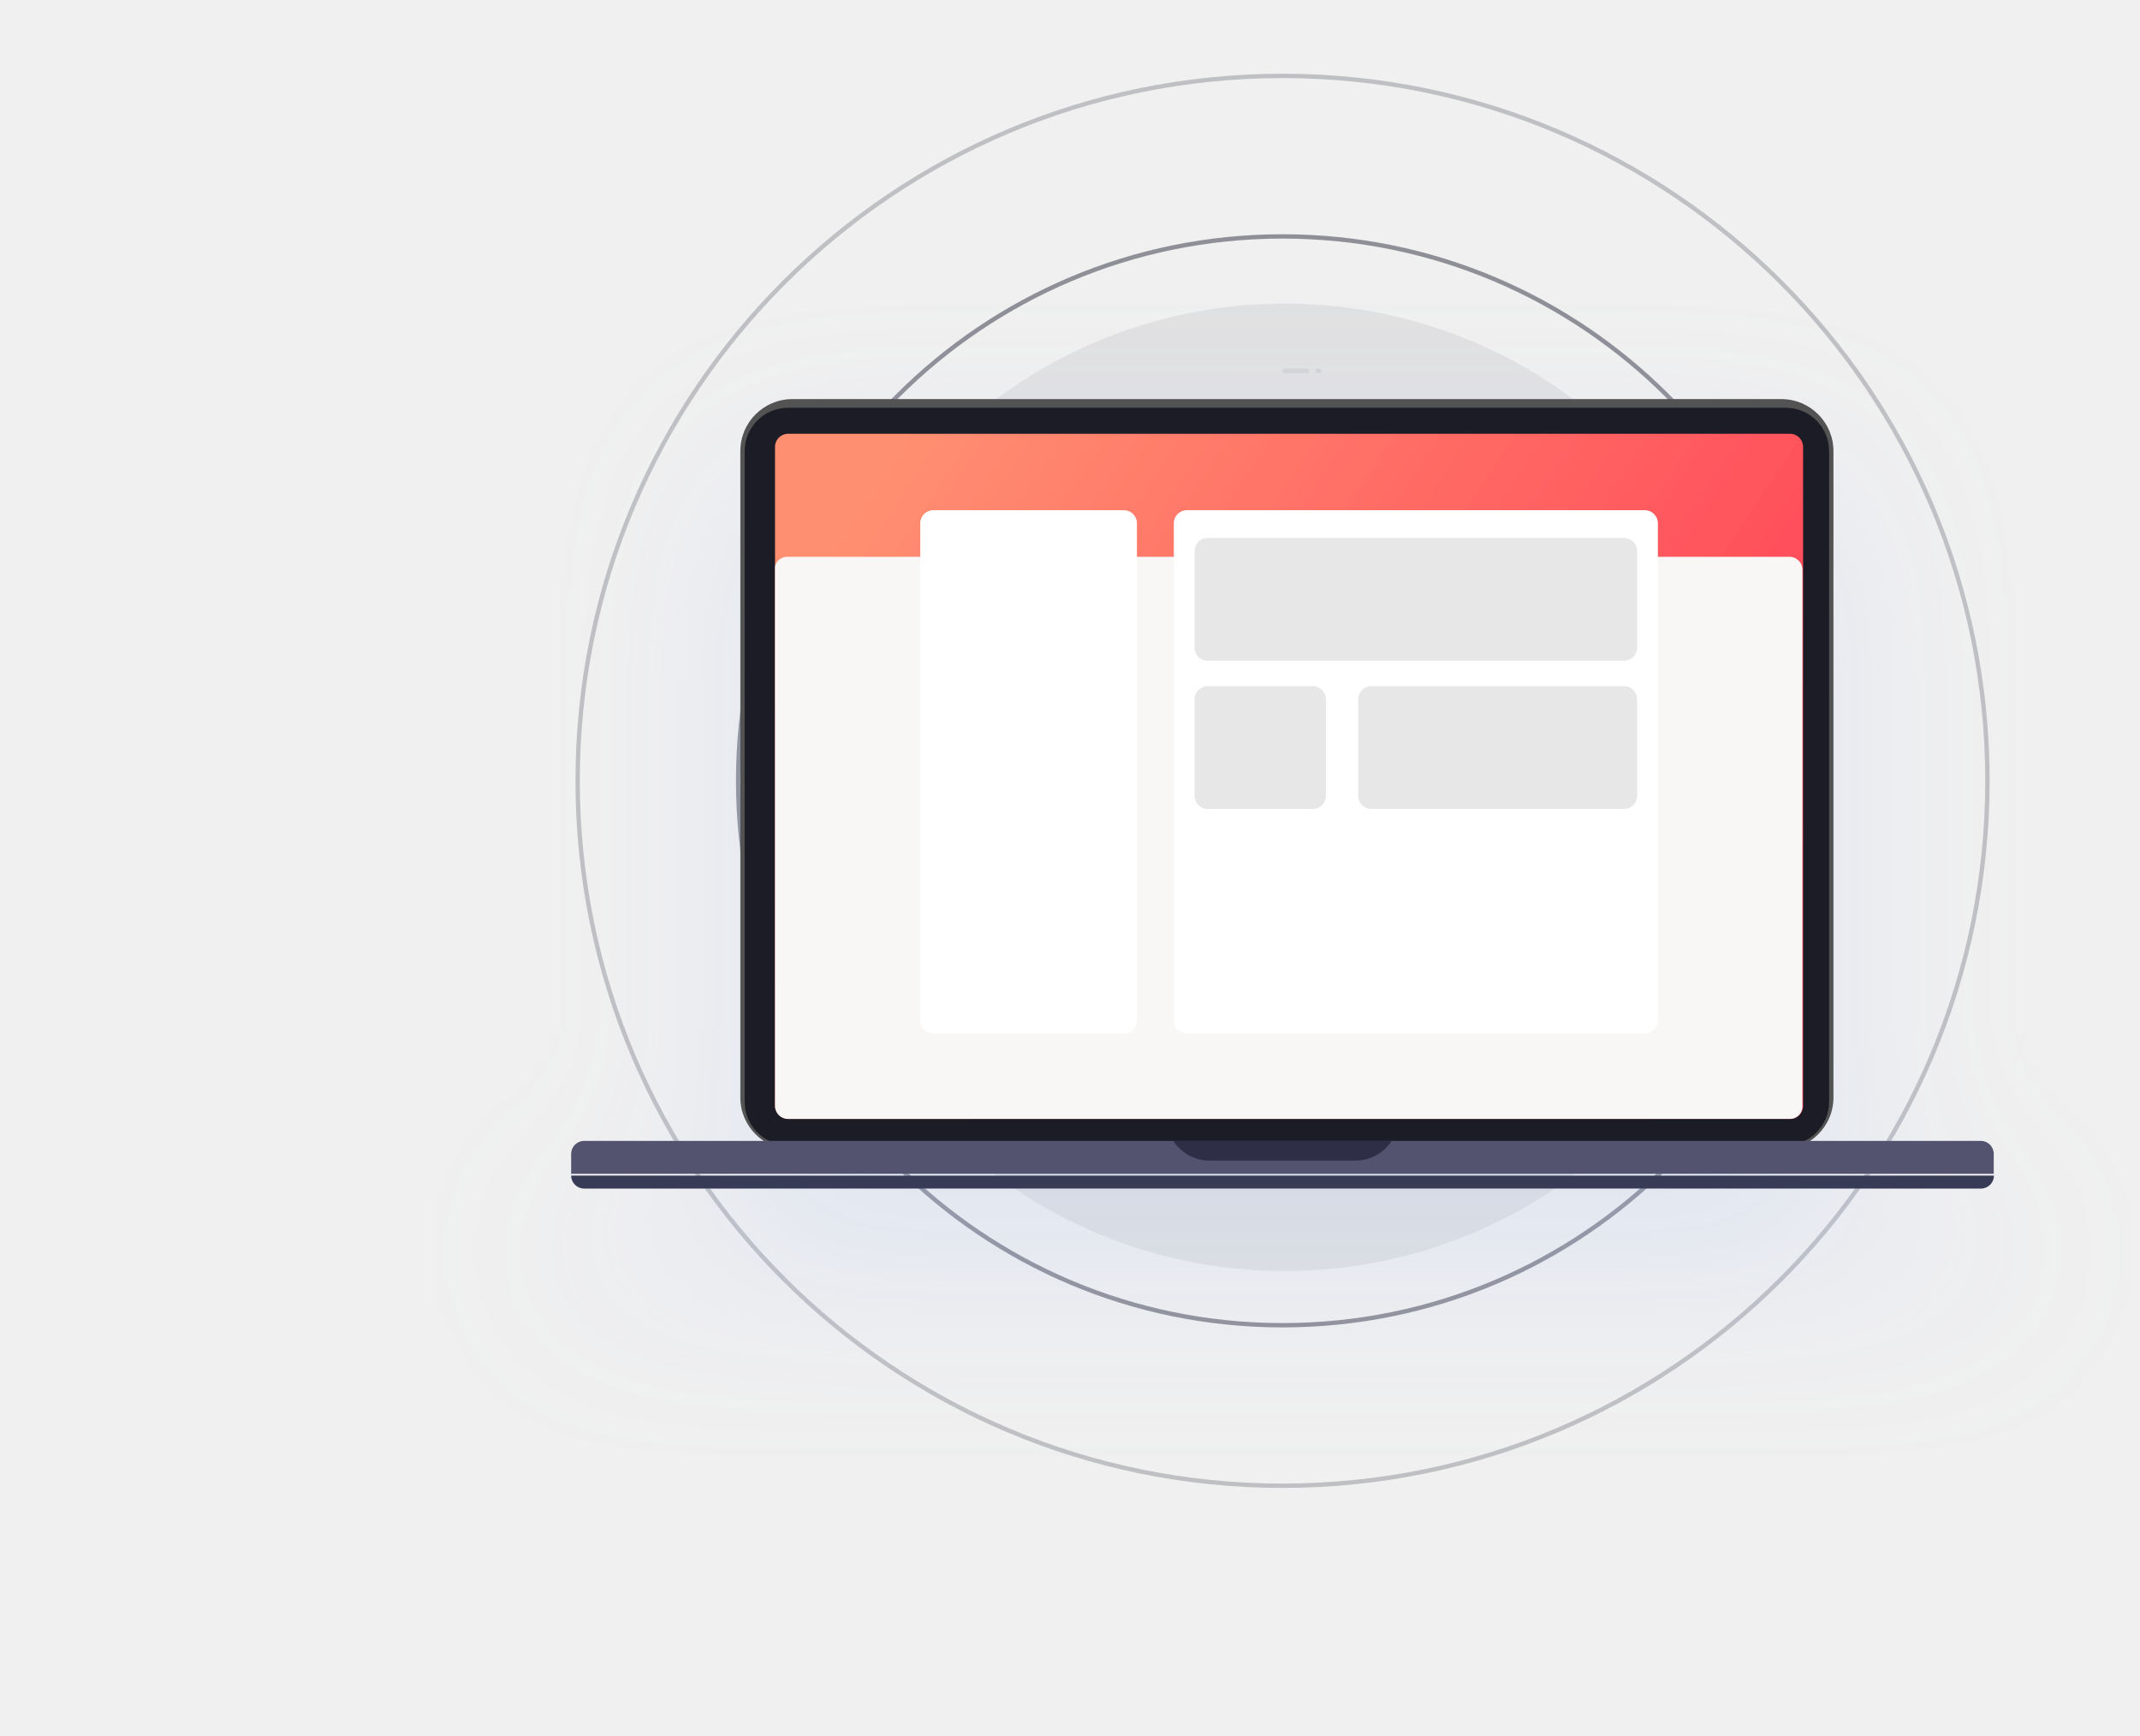
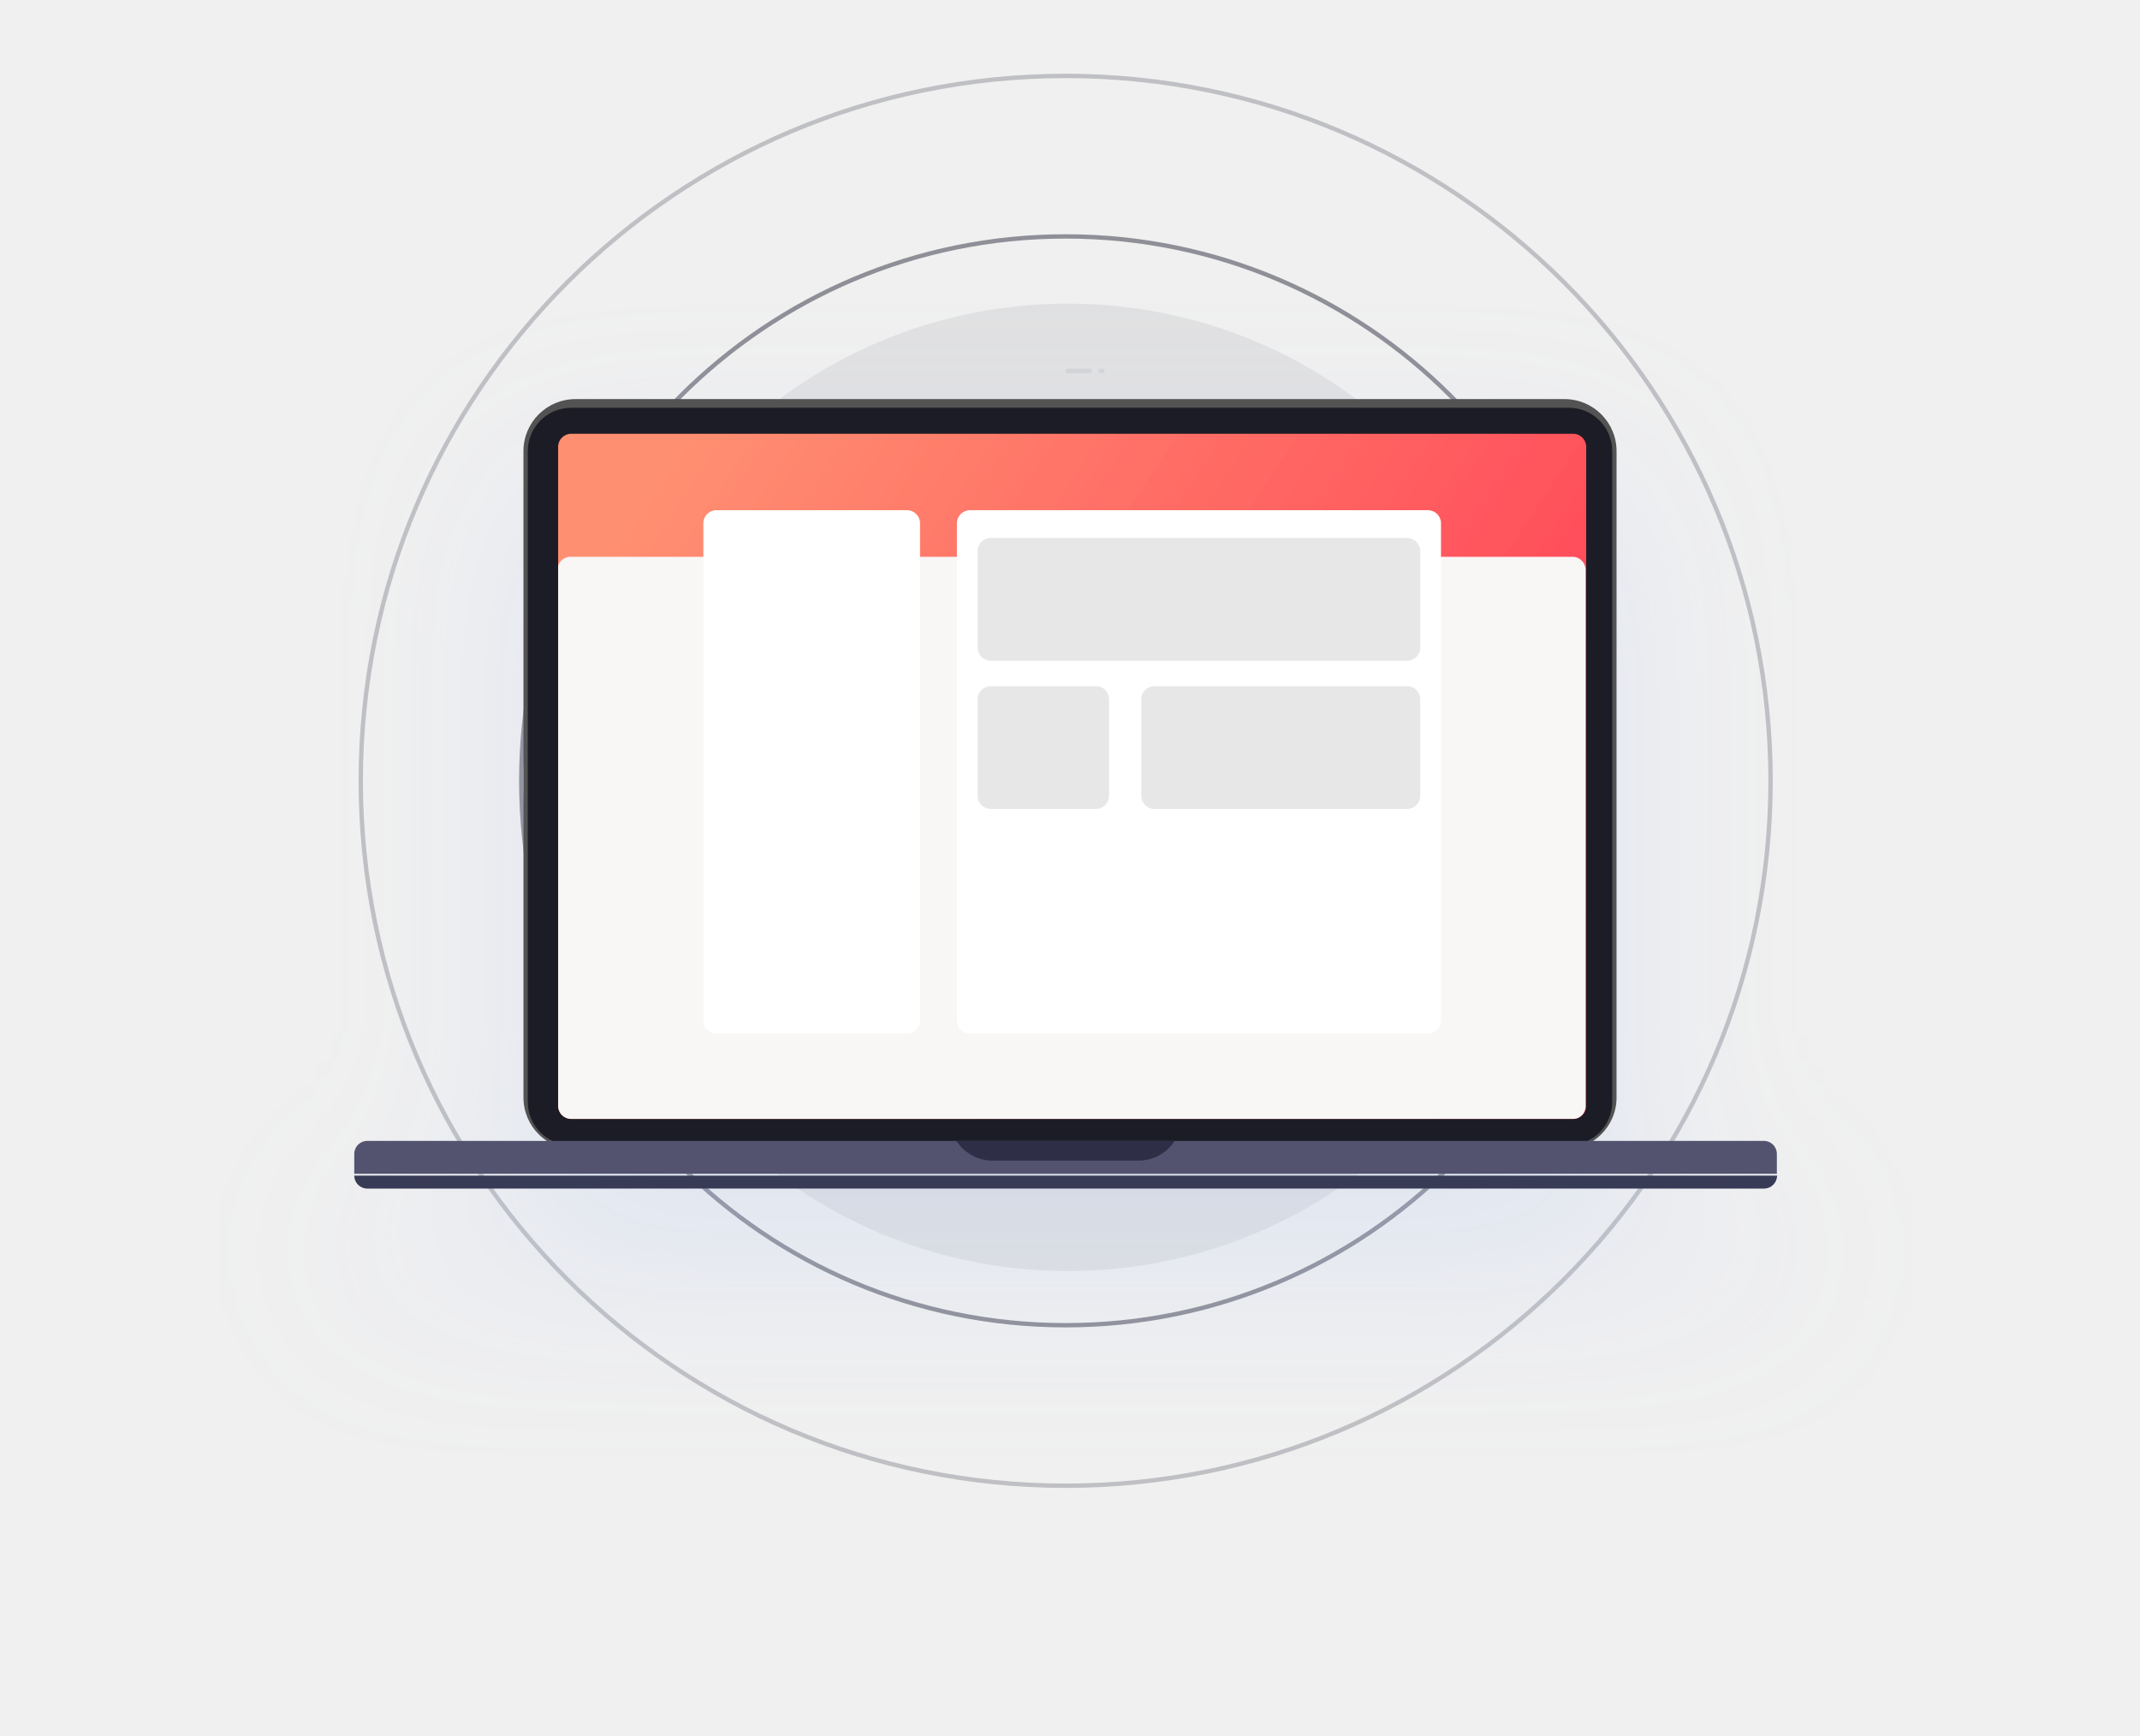
- <svg xmlns="http://www.w3.org/2000/svg" xmlns:xlink="http://www.w3.org/1999/xlink" width="370" height="300" viewBox="100 0 200 400">
+ <svg xmlns="http://www.w3.org/2000/svg" xmlns:xlink="http://www.w3.org/1999/xlink" width="370" height="300" viewBox="150 0 200 400">
  <defs>
    <linearGradient x1="0%" y1="27.795%" x2="100%" y2="72.205%" id="c">
      <stop stop-color="#FF8F71" offset="0%" />
      <stop stop-color="#FF3E55" offset="100%" />
    </linearGradient>
    <filter x="-35.1%" y="-60.8%" width="170.1%" height="221.7%" filterUnits="objectBoundingBox" id="a">
      <feOffset dy="20" in="SourceAlpha" result="shadowOffsetOuter1" />
      <feGaussianBlur stdDeviation="20" in="shadowOffsetOuter1" result="shadowBlurOuter1" />
      <feColorMatrix values="0 0 0 0 0.422 0 0 0 0 0.554 0 0 0 0 0.894 0 0 0 0.243 0" in="shadowBlurOuter1" result="shadowMatrixOuter1" />
      <feMerge>
        <feMergeNode in="shadowMatrixOuter1" />
        <feMergeNode in="SourceGraphic" />
      </feMerge>
    </filter>
    <rect id="b" x="0" y="0" width="237" height="157.94" rx="3" />
    <path d="M3 0h321.953a3 3 0 013 3v4.602H0V3a3 3 0 013-3z" id="e" />
  </defs>
  <g fill="none" fill-rule="evenodd">
    <g transform="translate(86 17)">
      <rect fill="#2D2E40" opacity=".08" transform="matrix(1 0 0 -1 0 329)" x="52" y="53" width="223" height="223" rx="111.5" />
      <rect stroke="#2D2E40" opacity=".5" transform="matrix(1 0 0 -1 0 326)" x="37.5" y="37.5" width="251" height="251" rx="125.5" />
      <rect stroke="#2D2E40" opacity=".25" transform="matrix(1 0 0 -1 0 326)" x=".5" y=".5" width="325" height="325" rx="162.5" />
    </g>
    <g filter="url(#a)" transform="translate(85 85)">
      <rect fill="#535353" fill-rule="nonzero" x="39" y="7" width="252" height="173" rx="12" />
      <rect fill="#1D1D25" fill-rule="nonzero" x="40" y="9" width="250" height="170" rx="10" />
      <g transform="translate(47 15)">
        <mask id="d" fill="#fff">
          <use xlink:href="#b" />
        </mask>
        <use fill="url(#c)" fill-rule="nonzero" xlink:href="#b" />
        <rect fill="#F9F6F6" fill-rule="nonzero" mask="url(#d)" x="-.152" y="28.352" width="237" height="129.709" rx="3" />
        <g mask="url(#d)" fill-rule="nonzero">
          <g transform="translate(33.478 17.615)">
            <rect fill="#FFF" width="49.951" height="120.635" rx="3" />
            <rect fill="#FFF" x="58.453" width="111.592" height="120.635" rx="3" />
            <rect fill="#E7E7E7" x="63.235" y="6.405" width="102.027" height="28.291" rx="3" />
            <rect fill="#E7E7E7" x="63.235" y="40.568" width="30.289" height="28.291" rx="3" />
            <rect fill="#E7E7E7" x="100.964" y="40.568" width="64.298" height="28.291" rx="3" />
          </g>
        </g>
      </g>
      <g transform="translate(164)" fill="#4A5166" fill-rule="nonzero" opacity=".098">
        <rect width="6.12" height="1" rx=".5" />
        <rect x="7.56" width="1.44" height="1" rx=".5" />
      </g>
      <g transform="translate(0 178)">
        <mask id="f" fill="#fff">
          <use xlink:href="#e" />
        </mask>
        <use fill="#52526F" fill-rule="nonzero" xlink:href="#e" />
        <rect fill="#2F2F47" fill-rule="nonzero" mask="url(#f)" x="137.193" y="-18.626" width="53.567" height="23.187" rx="10" />
      </g>
      <path d="M0 186h328a3 3 0 01-3 3H3a3 3 0 01-3-3z" fill="#393A56" fill-rule="nonzero" />
    </g>
  </g>
</svg>
